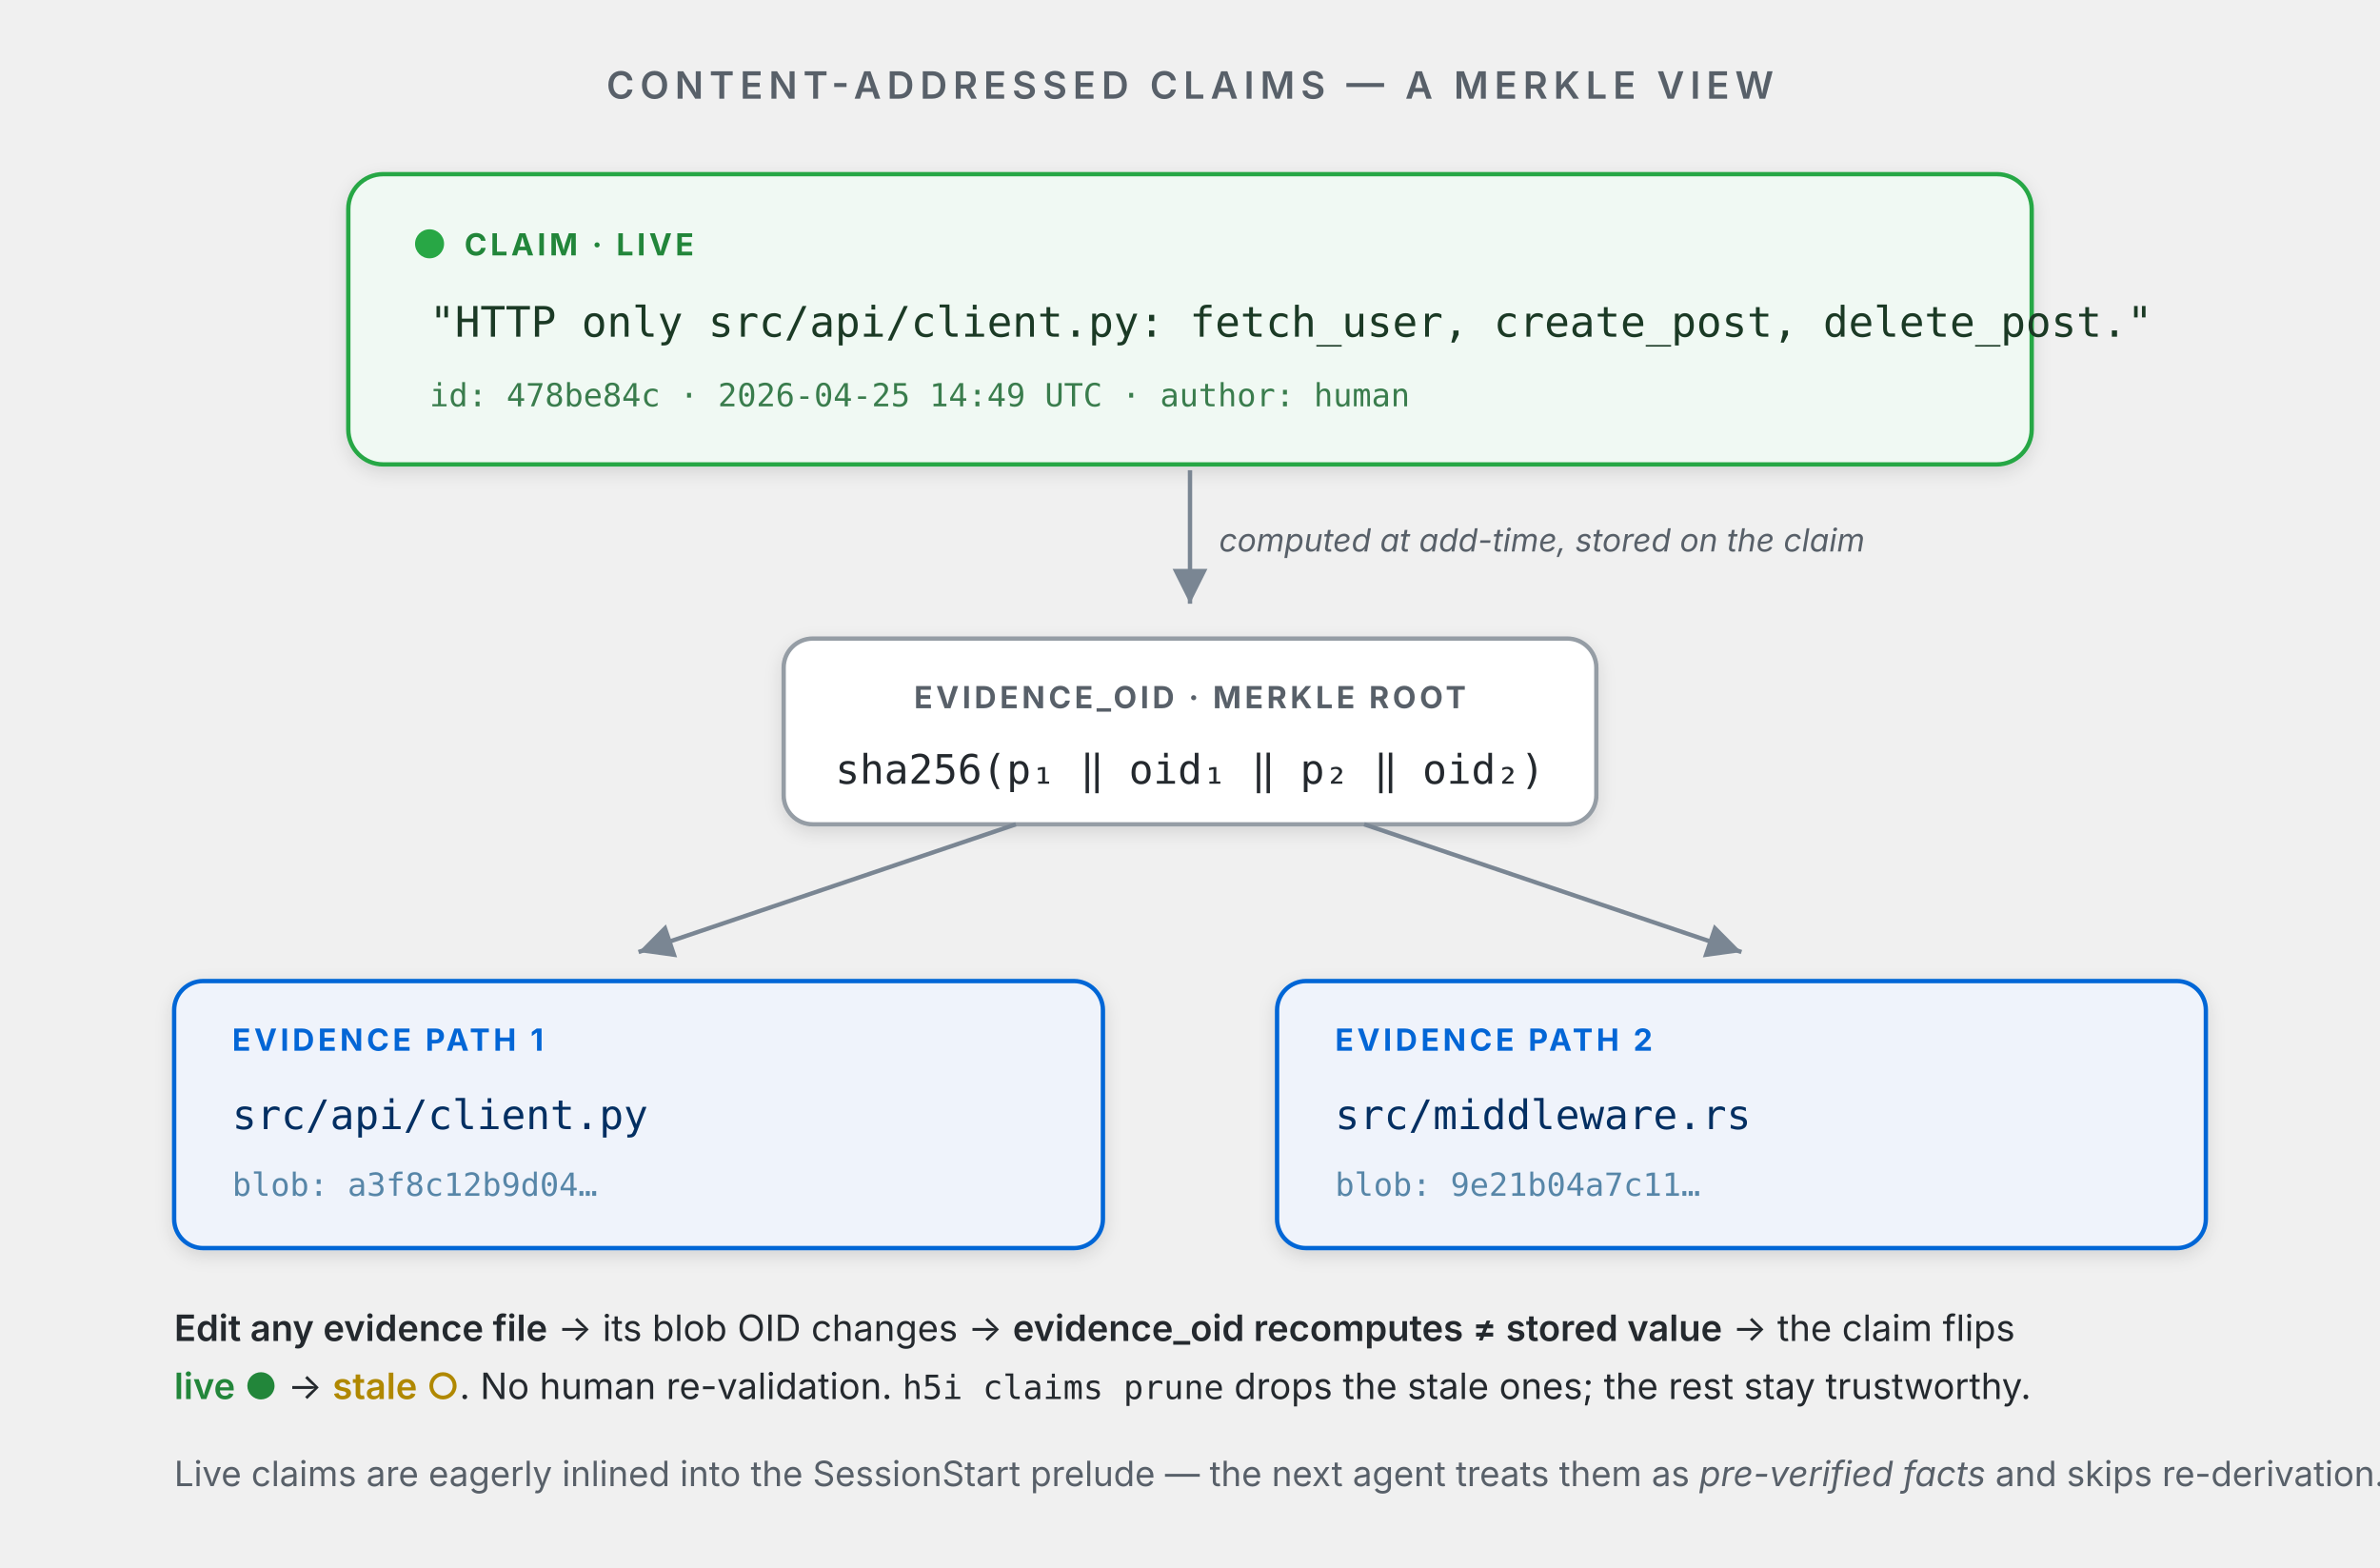
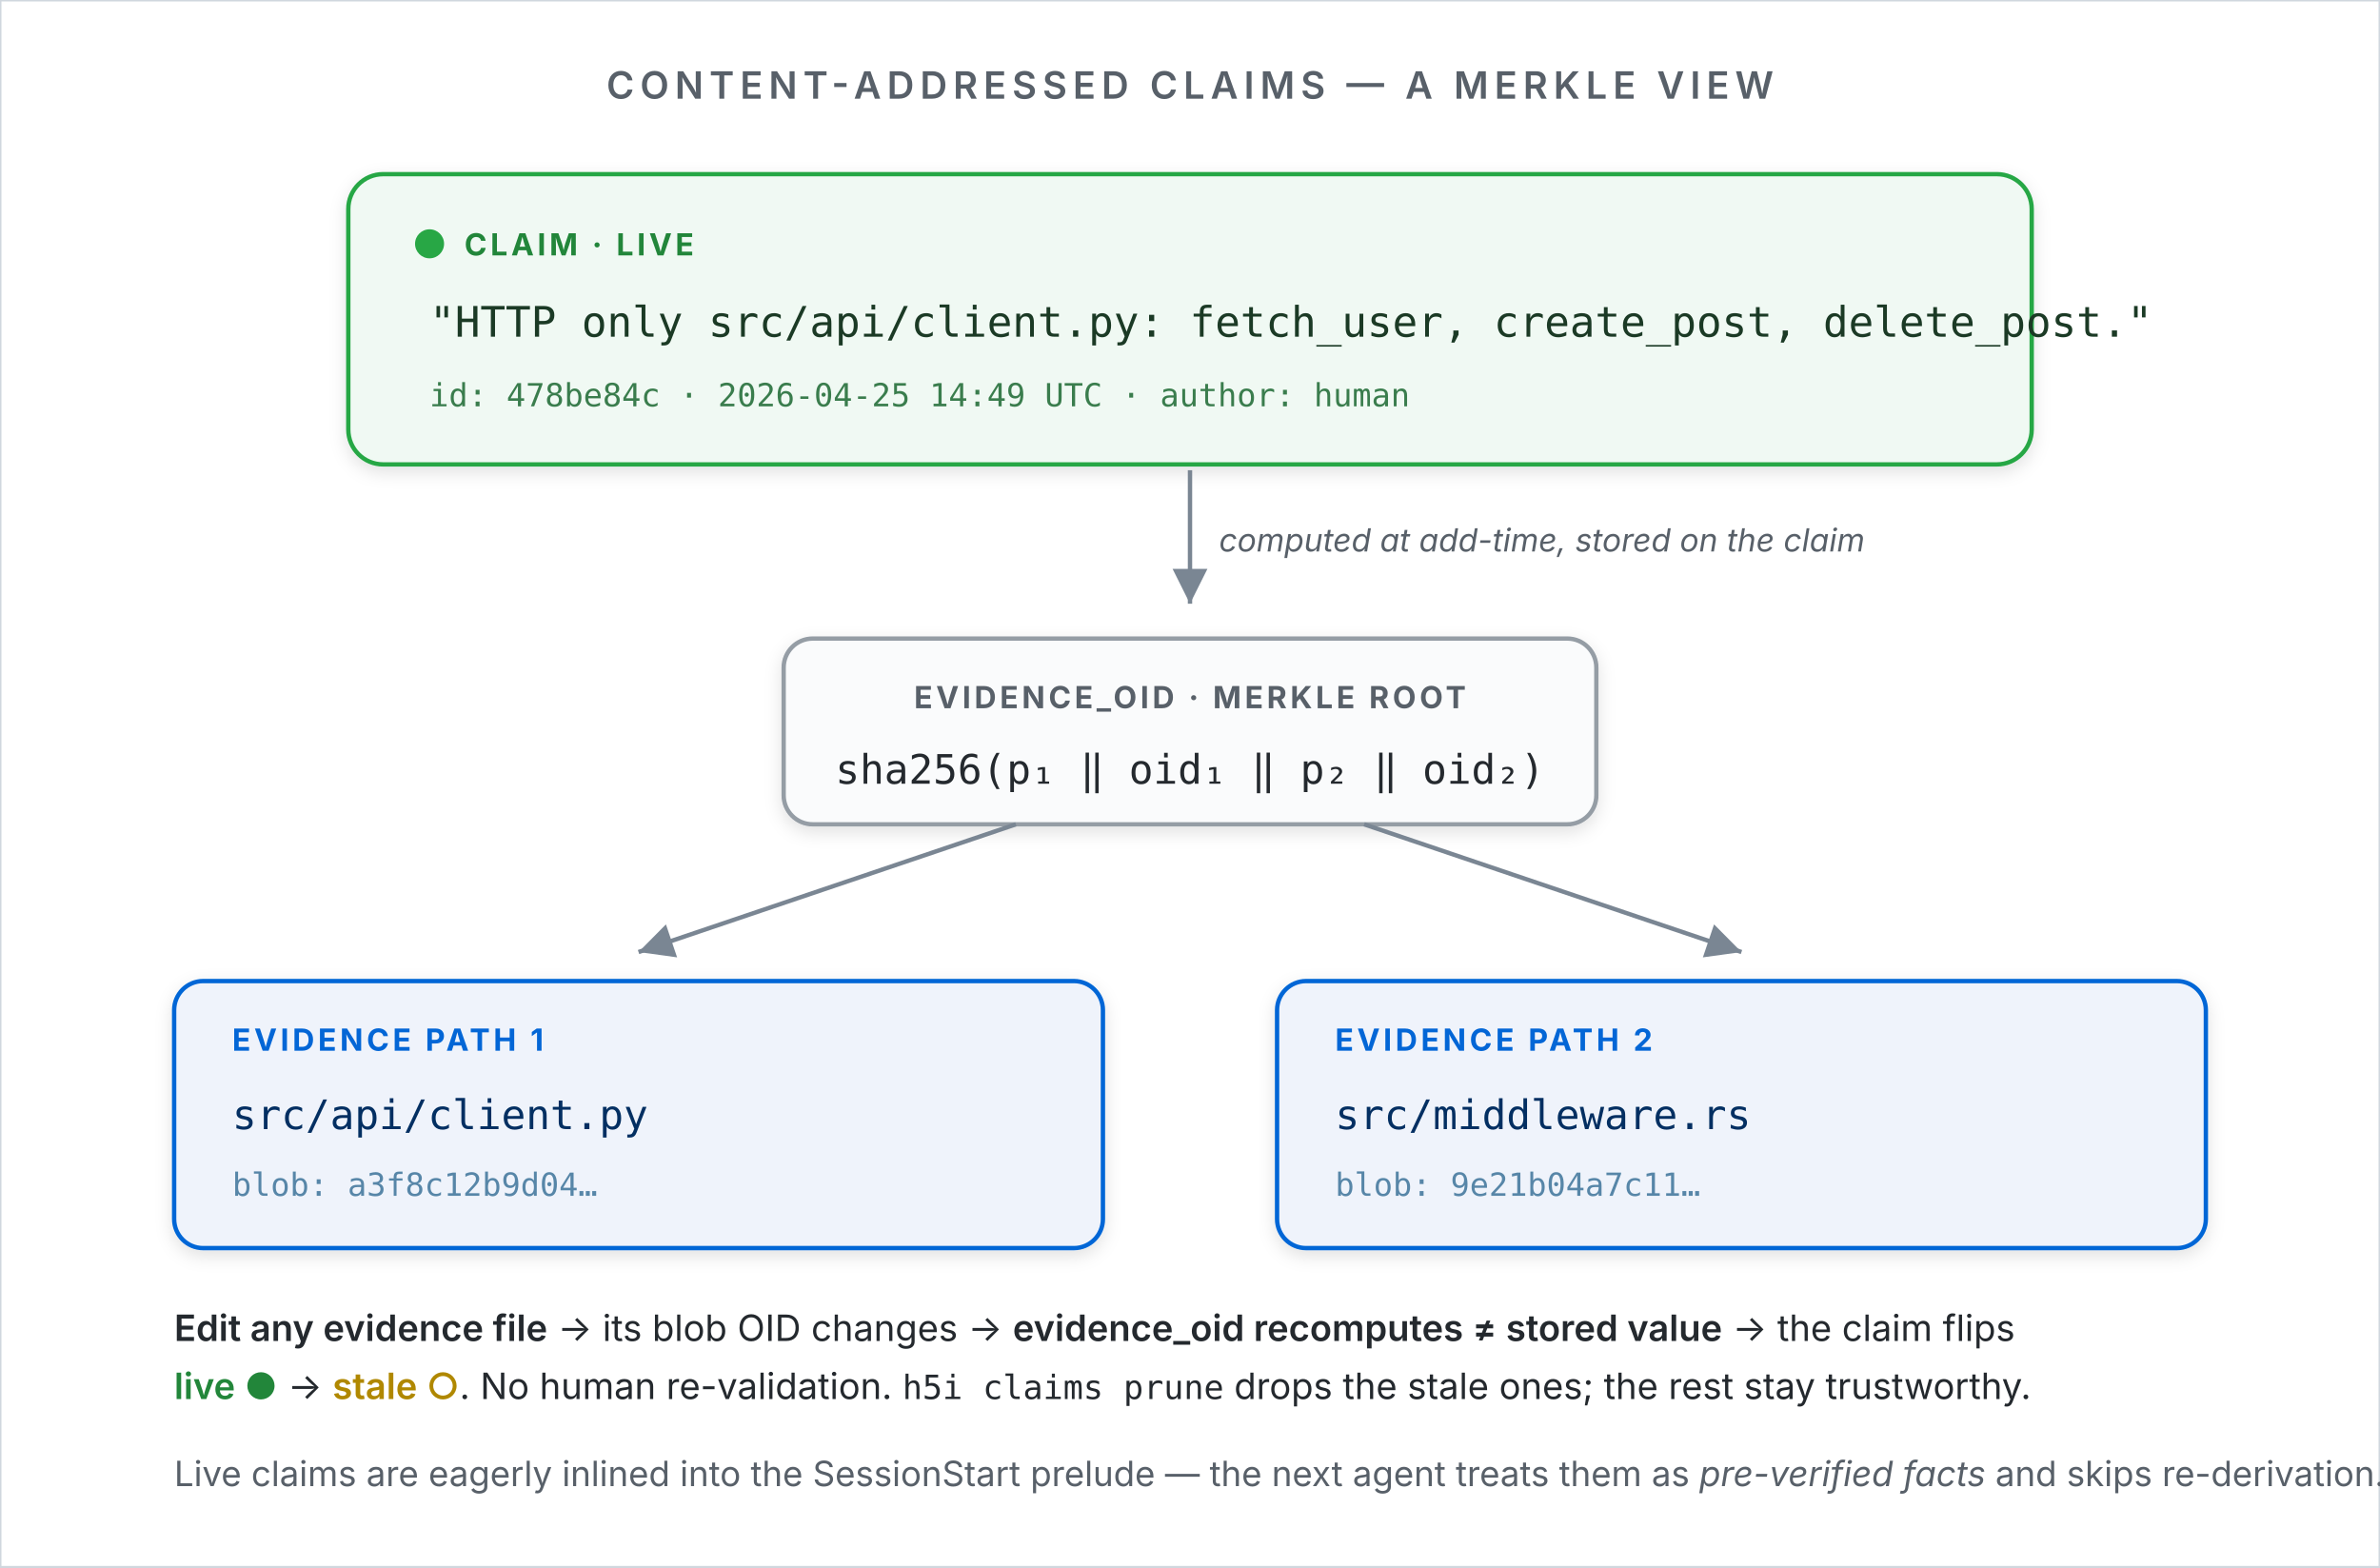
<svg xmlns="http://www.w3.org/2000/svg" viewBox="0 0 820 540" font-family="-apple-system, BlinkMacSystemFont, 'Segoe UI', system-ui, sans-serif">
  <defs>
    <filter id="shadow" x="-20%" y="-20%" width="140%" height="140%">
      <feDropShadow dx="0" dy="2" stdDeviation="3" flood-opacity="0.12" />
    </filter>
    <marker id="arrow" markerWidth="10" markerHeight="8" refX="8" refY="4" orient="auto">
-       <path d="M0,0 L8,4 L0,8 Z" class="arrow-fill" />
+       <path d="M0,0 L8,4 L0,8 Z" fill="#7a8693" />
    </marker>
-     <style>
-       /* Outside-box text + arrows. Inside-box text and box fills stay
-          light-mode-shaded so the boxes form their own contrast surfaces
-          against any background. */
-       .label    { fill: #586069; }   /* eyebrow labels, italic notes */
-       .body     { fill: #24292e; }   /* caption body */
-       .muted    { fill: #586069; }   /* caption tertiary */
-       .accent-g { fill: #22863a; }   /* live ● */
-       .accent-y { fill: #b08800; }   /* stale ○ */
-       .arrow    { stroke: #7a8693; }
-       .arrow-fill { fill: #7a8693; }
- 
-       @media (prefers-color-scheme: dark) {
-         .label    { fill: #8b949e; }
-         .body     { fill: #e6edf3; }
-         .muted    { fill: #8b949e; }
-         .accent-g { fill: #56d364; }
-         .accent-y { fill: #e3b341; }
-         .arrow    { stroke: #8b949e; }
-         .arrow-fill { fill: #8b949e; }
-       }
-     </style>
  </defs>
-   <text x="410" y="34" text-anchor="middle" font-size="13" font-weight="600" letter-spacing="2" class="label">CONTENT-ADDRESSED CLAIMS — A MERKLE VIEW</text>
+   <rect x="0" y="0" width="820" height="540" fill="#ffffff" stroke="#d0d7de" stroke-width="1" />
+   <text x="410" y="34" text-anchor="middle" font-size="13" font-weight="600" fill="#586069" letter-spacing="2">CONTENT-ADDRESSED CLAIMS — A MERKLE VIEW</text>
  <g filter="url(#shadow)">
    <rect x="120" y="60" width="580" height="100" rx="12" fill="#f0f9f3" stroke="#28a745" stroke-width="1.5" />
  </g>
  <circle cx="148" cy="84" r="5" fill="#28a745" />
  <text x="160" y="88" font-size="10.5" font-weight="700" fill="#22863a" letter-spacing="1.2">CLAIM · LIVE</text>
  <text x="148" y="116" font-size="14.5" font-family="ui-monospace, 'SF Mono', Menlo, monospace" fill="#1b3a25">"HTTP only src/api/client.py: fetch_user, create_post, delete_post."</text>
  <text x="148" y="140" font-size="11" font-family="ui-monospace, 'SF Mono', Menlo, monospace" fill="#3a7d4d">id: 478be84c · 2026-04-25 14:49 UTC · author: human</text>
-   <line x1="410" y1="162" x2="410" y2="208" stroke-width="1.5" class="arrow" marker-end="url(#arrow)" />
-   <text x="420" y="190" font-size="11" font-style="italic" class="label">computed at add-time, stored on the claim</text>
+   <line x1="410" y1="162" x2="410" y2="208" stroke="#7a8693" stroke-width="1.5" marker-end="url(#arrow)" />
+   <text x="420" y="190" font-size="11" font-style="italic" fill="#586069">computed at add-time, stored on the claim</text>
  <g filter="url(#shadow)">
-     <rect x="270" y="220" width="280" height="64" rx="10" fill="#ffffff" stroke="#959da5" stroke-width="1.5" />
+     <rect x="270" y="220" width="280" height="64" rx="10" fill="#fafbfc" stroke="#959da5" stroke-width="1.5" />
  </g>
  <text x="410" y="244" text-anchor="middle" font-size="10.5" font-weight="700" fill="#586069" letter-spacing="1.2">EVIDENCE_OID · MERKLE ROOT</text>
  <text x="410" y="270" text-anchor="middle" font-size="14" font-family="ui-monospace, 'SF Mono', Menlo, monospace" fill="#24292e">sha256(p₁ ‖ oid₁ ‖ p₂ ‖ oid₂)</text>
-   <line x1="350" y1="284" x2="220" y2="328" stroke-width="1.5" class="arrow" marker-end="url(#arrow)" />
-   <line x1="470" y1="284" x2="600" y2="328" stroke-width="1.5" class="arrow" marker-end="url(#arrow)" />
+   <line x1="350" y1="284" x2="220" y2="328" stroke="#7a8693" stroke-width="1.5" marker-end="url(#arrow)" />
+   <line x1="470" y1="284" x2="600" y2="328" stroke="#7a8693" stroke-width="1.5" marker-end="url(#arrow)" />
  <g filter="url(#shadow)">
    <rect x="60" y="338" width="320" height="92" rx="10" fill="#eff3fb" stroke="#0366d6" stroke-width="1.5" />
  </g>
  <text x="80" y="362" font-size="10.5" font-weight="700" fill="#0366d6" letter-spacing="1.2">EVIDENCE PATH 1</text>
  <text x="80" y="389" font-size="14" font-family="ui-monospace, 'SF Mono', Menlo, monospace" fill="#032f62">src/api/client.py</text>
  <text x="80" y="412" font-size="11" font-family="ui-monospace, 'SF Mono', Menlo, monospace" fill="#5786a8">blob: a3f8c12b9d04…</text>
  <g filter="url(#shadow)">
    <rect x="440" y="338" width="320" height="92" rx="10" fill="#eff3fb" stroke="#0366d6" stroke-width="1.5" />
  </g>
  <text x="460" y="362" font-size="10.5" font-weight="700" fill="#0366d6" letter-spacing="1.2">EVIDENCE PATH 2</text>
  <text x="460" y="389" font-size="14" font-family="ui-monospace, 'SF Mono', Menlo, monospace" fill="#032f62">src/middleware.rs</text>
  <text x="460" y="412" font-size="11" font-family="ui-monospace, 'SF Mono', Menlo, monospace" fill="#5786a8">blob: 9e21b04a7c11…</text>
  <g transform="translate(60, 462)">
-     <text x="0" y="0" font-size="12.5" class="body">
+     <text x="0" y="0" font-size="12.5" fill="#24292e">
      <tspan font-weight="600">Edit any evidence file</tspan> → its blob OID changes → <tspan font-weight="600">evidence_oid recomputes ≠ stored value</tspan> → the claim flips
    </text>
-     <text x="0" y="20" font-size="12.5" class="body">
-       <tspan class="accent-g" font-weight="600">live ●</tspan> → <tspan class="accent-y" font-weight="600">stale ○</tspan>. No human re-validation. <tspan font-family="ui-monospace, 'SF Mono', monospace" font-size="11.5">h5i claims prune</tspan> drops the stale ones; the rest stay trustworthy.
+     <text x="0" y="20" font-size="12.5" fill="#24292e">
+       <tspan fill="#22863a" font-weight="600">live ●</tspan> → <tspan fill="#b08800" font-weight="600">stale ○</tspan>. No human re-validation. <tspan font-family="ui-monospace, 'SF Mono', monospace" font-size="11.5">h5i claims prune</tspan> drops the stale ones; the rest stay trustworthy.
    </text>
-     <text x="0" y="50" font-size="12" class="muted">
+     <text x="0" y="50" font-size="12" fill="#586069">
      Live claims are eagerly inlined into the SessionStart prelude — the next agent treats them as <tspan font-style="italic">pre-verified facts</tspan> and skips re-derivation.
    </text>
  </g>
</svg>
